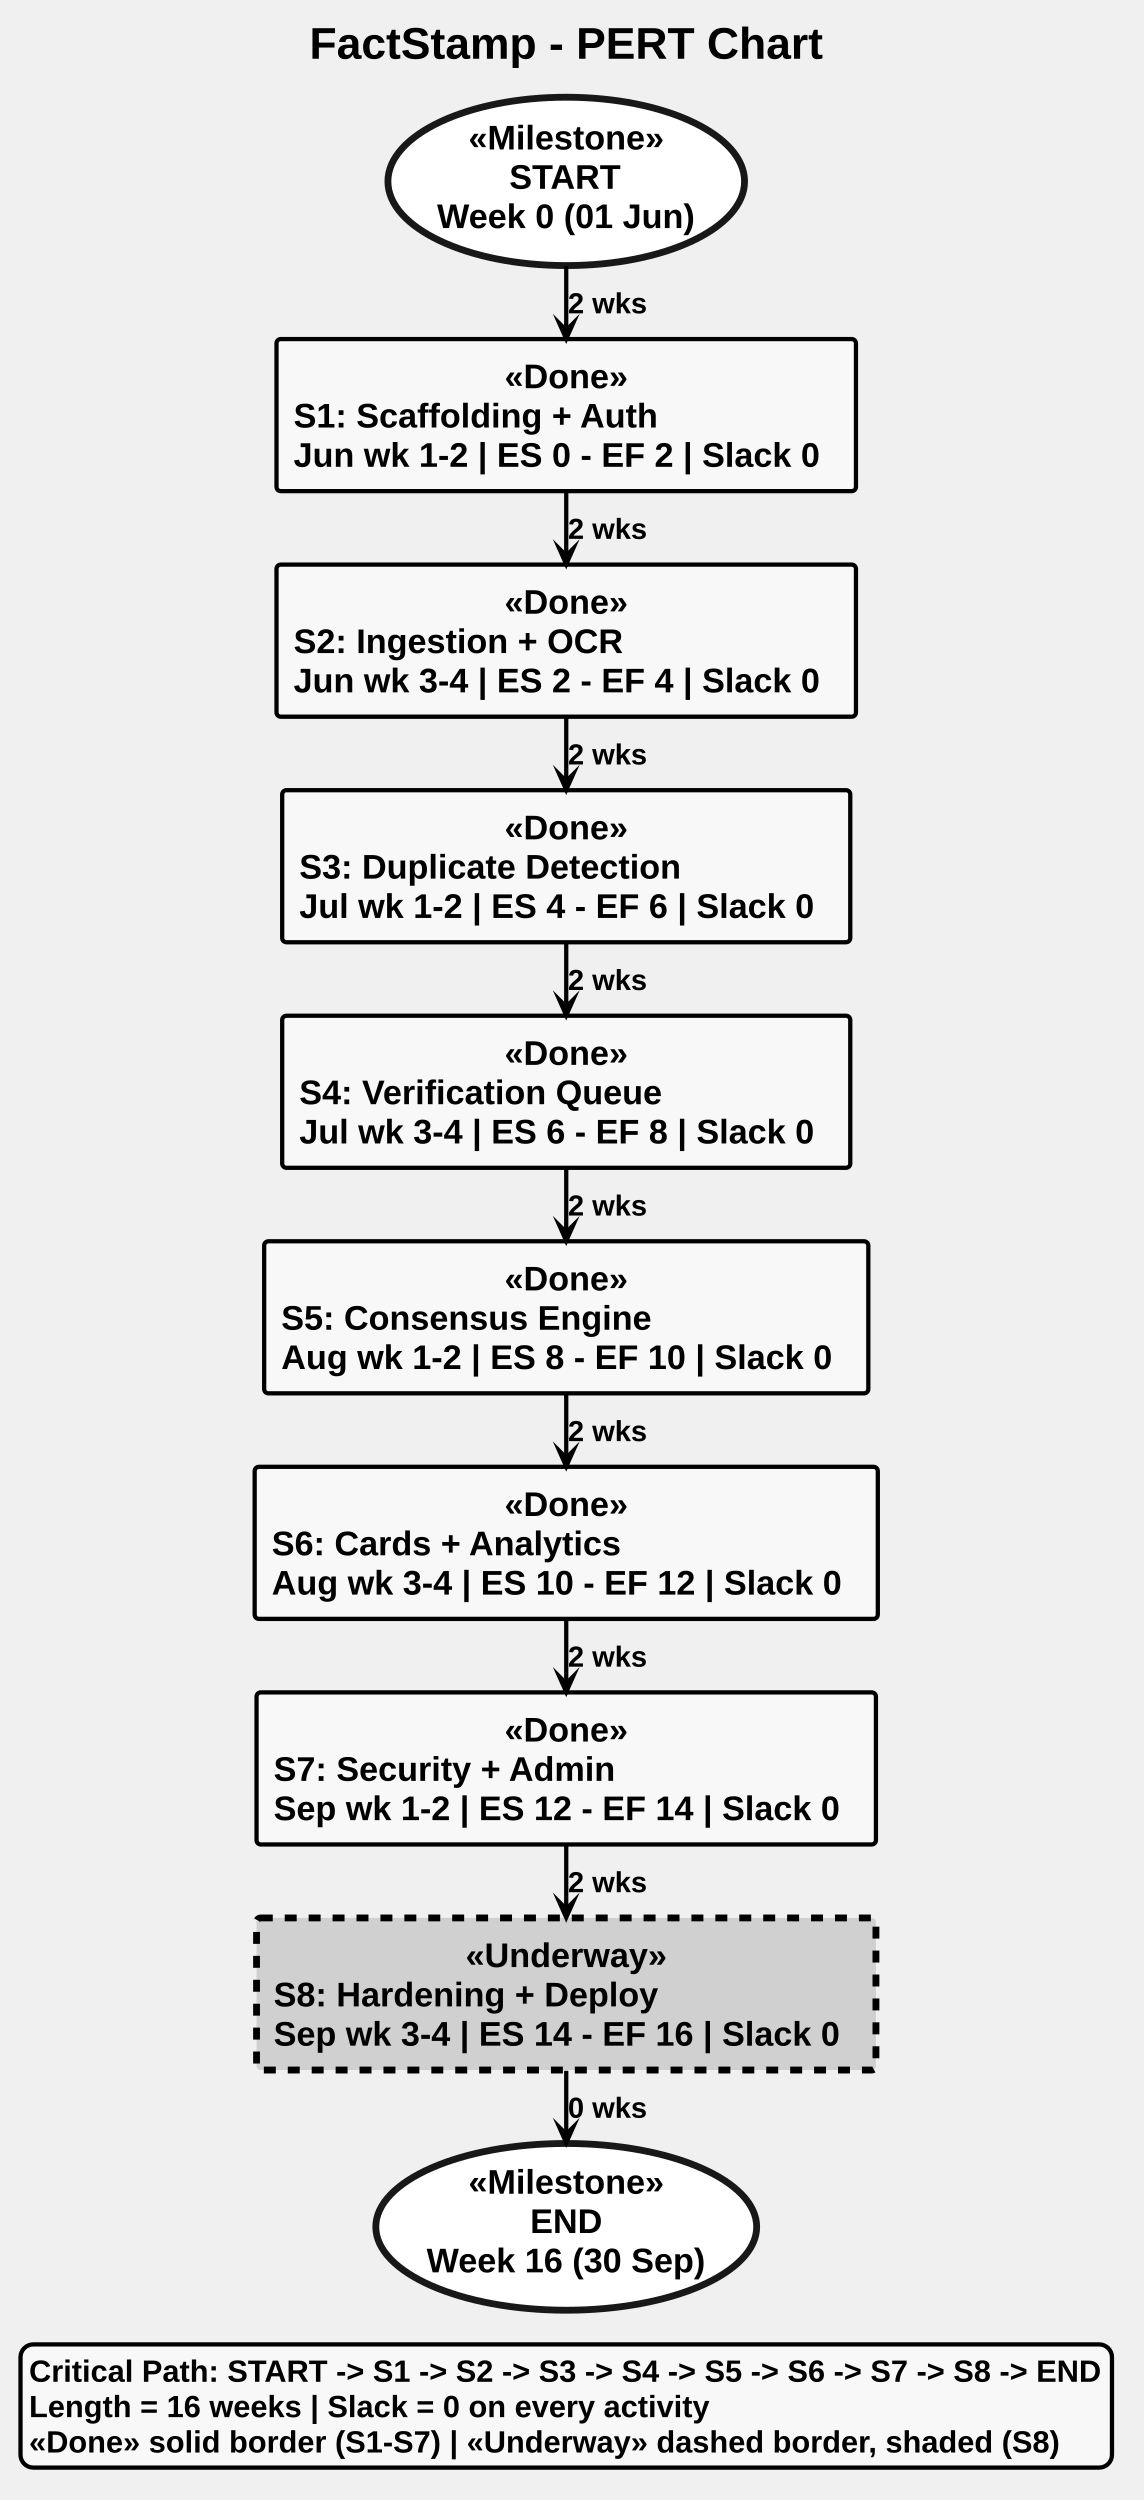
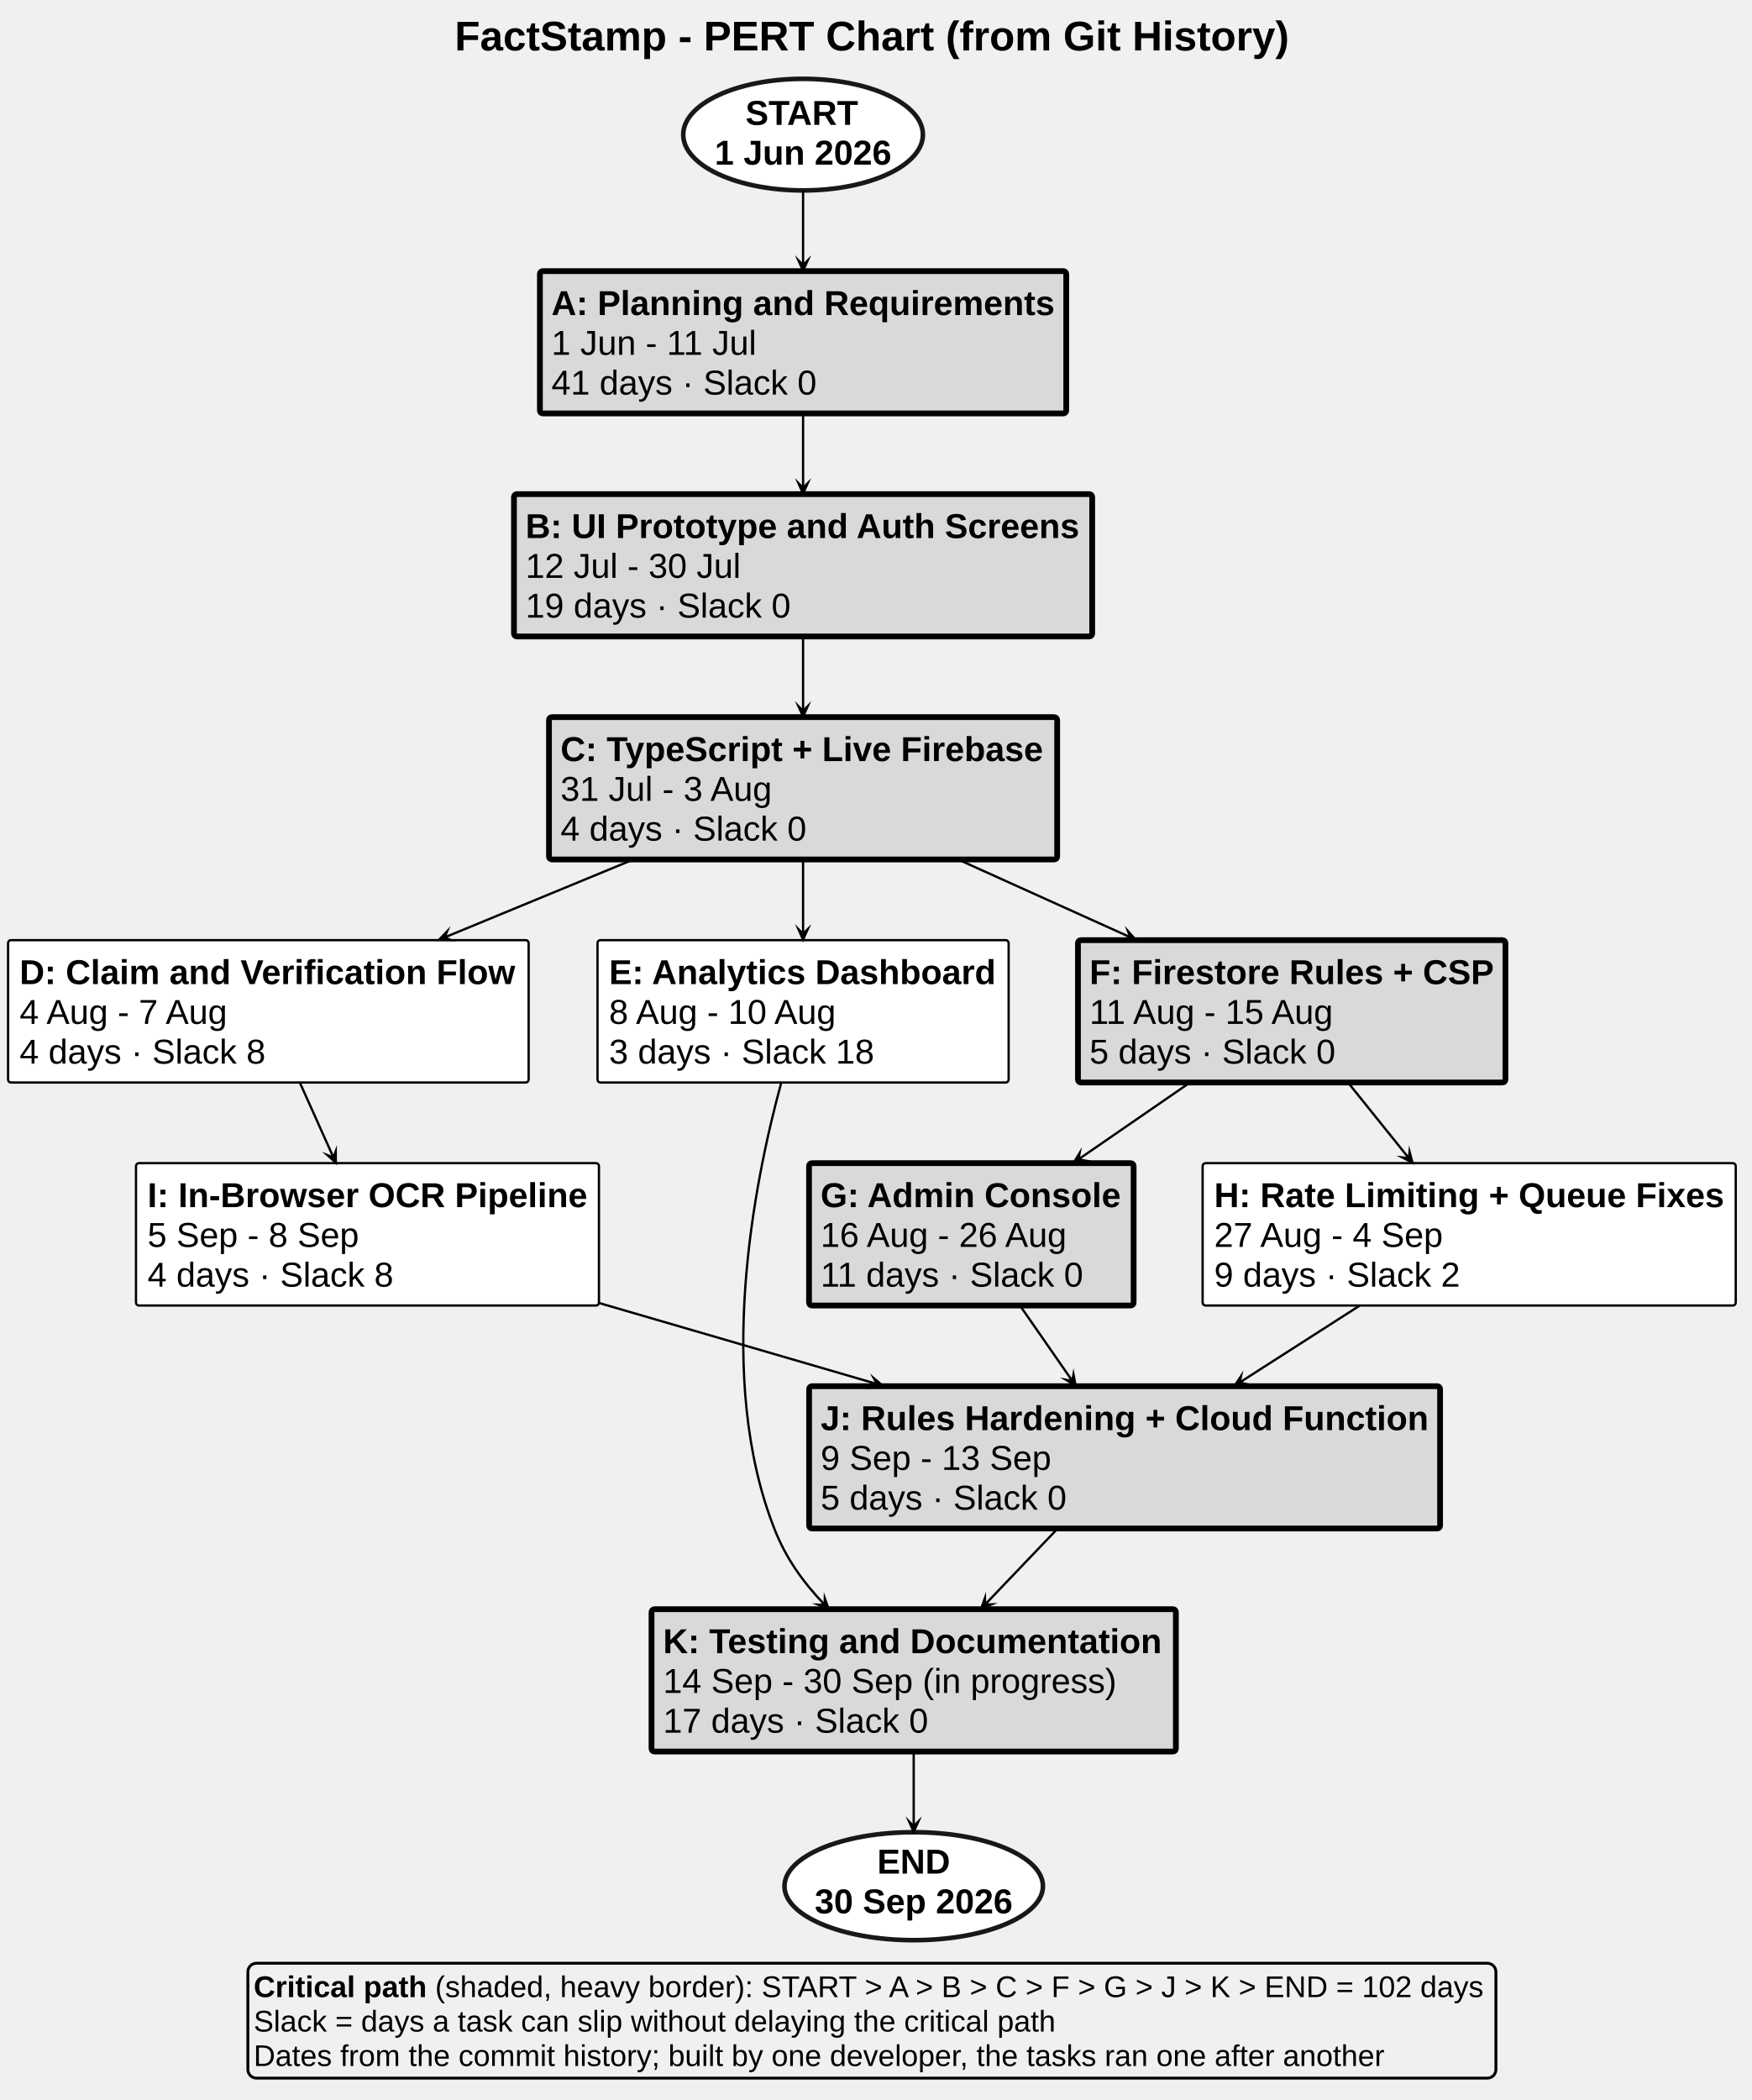
- <svg xmlns="http://www.w3.org/2000/svg" contentStyleType="text/css" data-diagram-type="DESCRIPTION" height="1463px" preserveAspectRatio="none" style="width:669px;height:1463px;background:#FFFFFF;" version="1.1" viewBox="0 0 669 1463" width="669px" zoomAndPan="magnify">
+ <svg xmlns="http://www.w3.org/2000/svg" version="1.1" data-diagram-type="DESCRIPTION" style="width:1520px;height:1822px;background:#FFFFFF;" width="1520px" height="1822px" viewBox="0 0 1520 1822" zoomAndPan="magnify" preserveAspectRatio="none" contentStyleType="text/css">
  <defs />
-   <g>
-     <g class="title" data-source-line="31">
-       <text fill="#000000" font-family="'Liberation Sans'" font-size="26" font-weight="700" lengthAdjust="spacing" textLength="300.485" x="181.12" y="34.388">FactStamp - PERT Chart</text>
+   <g font-family="sans-serif" lengthAdjust="spacing">
+     <g class="title" data-source-line="27">
+       <text x="394.549" y="43.768" fill="#000" font-size="36" textLength="724.061" font-weight="700" font-family="'Liberation Sans'">FactStamp - PERT Chart (from Git History)</text>
    </g>
-     <g class="entity" data-qualified-name="START" data-source-line="68" id="ent0001">
-       <ellipse cx="331.359" cy="106.156" fill="#FFFFFF" rx="104.351" ry="49.259" style="stroke:#181818;stroke-width:4;" />
-       <text fill="#000000" font-family="'Liberation Sans'" font-size="20" font-weight="700" lengthAdjust="spacing" textLength="114.482" x="274.118" y="87.48">«Milestone»</text>
-       <text fill="#000000" font-family="'Liberation Sans'" font-size="20" font-weight="700" lengthAdjust="spacing" textLength="66.66" x="298.029" y="110.478">START</text>
-       <text fill="#000000" font-family="'Liberation Sans'" font-size="20" font-weight="700" lengthAdjust="spacing" textLength="151.162" x="255.778" y="133.476">Week 0 (01 Jun)</text>
+     <g class="entity" data-qualified-name="START" id="ent0001" data-source-line="48">
+       <ellipse cx="696.86" cy="116.81" rx="103.99" ry="48.414" fill="#FFF" style="stroke:#181818;stroke-width:4;" />
+       <text x="646.865" y="108.349" fill="#000" font-size="30" textLength="99.99" font-weight="700" font-family="'Liberation Sans'">START</text>
+       <text x="620.146" y="142.846" fill="#000" font-size="30" textLength="153.428" font-weight="700" font-family="'Liberation Sans'">1 Jun 2026</text>
    </g>
-     <g class="entity" data-qualified-name="END" data-source-line="69" id="ent0002">
-       <ellipse cx="331.361" cy="1303.154" fill="#FFFFFF" rx="111.442" ry="48.787" style="stroke:#181818;stroke-width:4;" />
-       <text fill="#000000" font-family="'Liberation Sans'" font-size="20" font-weight="700" lengthAdjust="spacing" textLength="114.482" x="274.12" y="1283.764">«Milestone»</text>
-       <text fill="#000000" font-family="'Liberation Sans'" font-size="20" font-weight="700" lengthAdjust="spacing" textLength="42.227" x="310.248" y="1306.762">END</text>
-       <text fill="#000000" font-family="'Liberation Sans'" font-size="20" font-weight="700" lengthAdjust="spacing" textLength="163.408" x="249.657" y="1329.76">Week 16 (30 Sep)</text>
+     <g class="entity" data-qualified-name="A" id="ent0002" data-source-line="49">
+       <rect x="468.5" y="235.216" width="456.714" height="123.491" fill="#D9D9D9" style="stroke:#000;stroke-width:5;" rx="2.5" ry="2.5" />
+       <text x="478.5" y="273.356" fill="#000" font-size="30" textLength="436.714" font-weight="700" font-family="'Liberation Sans'">A: Planning and Requirements</text>
+       <text x="478.5" y="307.853" fill="#000" font-size="30" textLength="180.103" font-family="'Liberation Sans'">1 Jun - 11 Jul</text>
+       <text x="478.5" y="342.35" fill="#000" font-size="30" textLength="230.112" font-family="'Liberation Sans'">41 days · Slack 0</text>
    </g>
-     <g class="entity" data-qualified-name="S1" data-source-line="74" id="ent0003">
-       <rect fill="#F8F8F8" height="88.994" rx="2.5" ry="2.5" style="stroke:#000000;stroke-width:2.5;" width="339.102" x="161.809" y="198.417" />
-       <text fill="#000000" font-family="'Liberation Sans'" font-size="20" font-weight="700" lengthAdjust="spacing" textLength="72.246" x="295.236" y="227.177">«Done»</text>
-       <text fill="#000000" font-family="'Liberation Sans'" font-size="20" font-weight="700" lengthAdjust="spacing" textLength="213.897" x="171.809" y="250.175">S1: Scaffolding + Auth</text>
-       <text fill="#000000" font-family="'Liberation Sans'" font-size="20" font-weight="700" lengthAdjust="spacing" textLength="319.102" x="171.809" y="273.173">Jun wk 1-2 | ES 0 - EF 2  |  Slack 0</text>
+     <g class="entity" data-qualified-name="B" id="ent0003" data-source-line="50">
+       <rect x="446" y="428.706" width="501.729" height="123.491" fill="#D9D9D9" style="stroke:#000;stroke-width:5;" rx="2.5" ry="2.5" />
+       <text x="456" y="466.846" fill="#000" font-size="30" textLength="481.729" font-weight="700" font-family="'Liberation Sans'">B: UI Prototype and Auth Screens</text>
+       <text x="456" y="501.343" fill="#000" font-size="30" textLength="186.768" font-family="'Liberation Sans'">12 Jul - 30 Jul</text>
+       <text x="456" y="535.84" fill="#000" font-size="30" textLength="230.112" font-family="'Liberation Sans'">19 days · Slack 0</text>
    </g>
-     <g class="entity" data-qualified-name="S2" data-source-line="75" id="ent0004">
-       <rect fill="#F8F8F8" height="88.994" rx="2.5" ry="2.5" style="stroke:#000000;stroke-width:2.5;" width="339.102" x="161.809" y="330.418" />
-       <text fill="#000000" font-family="'Liberation Sans'" font-size="20" font-weight="700" lengthAdjust="spacing" textLength="72.246" x="295.236" y="359.177">«Done»</text>
-       <text fill="#000000" font-family="'Liberation Sans'" font-size="20" font-weight="700" lengthAdjust="spacing" textLength="192.803" x="171.809" y="382.175">S2: Ingestion + OCR</text>
-       <text fill="#000000" font-family="'Liberation Sans'" font-size="20" font-weight="700" lengthAdjust="spacing" textLength="319.102" x="171.809" y="405.173">Jun wk 3-4 | ES 2 - EF 4  |  Slack 0</text>
+     <g class="entity" data-qualified-name="C" id="ent0004" data-source-line="51">
+       <rect x="476.37" y="622.196" width="440.981" height="123.491" fill="#D9D9D9" style="stroke:#000;stroke-width:5;" rx="2.5" ry="2.5" />
+       <text x="486.37" y="660.336" fill="#000" font-size="30" textLength="420.981" font-weight="700" font-family="'Liberation Sans'">C: TypeScript + Live Firebase</text>
+       <text x="486.37" y="694.833" fill="#000" font-size="30" textLength="185.112" font-family="'Liberation Sans'">31 Jul - 3 Aug</text>
+       <text x="486.37" y="729.33" fill="#000" font-size="30" textLength="213.428" font-family="'Liberation Sans'">4 days · Slack 0</text>
    </g>
-     <g class="entity" data-qualified-name="S3" data-source-line="76" id="ent0005">
-       <rect fill="#F8F8F8" height="88.994" rx="2.5" ry="2.5" style="stroke:#000000;stroke-width:2.5;" width="332.441" x="165.139" y="462.408" />
-       <text fill="#000000" font-family="'Liberation Sans'" font-size="20" font-weight="700" lengthAdjust="spacing" textLength="72.246" x="295.236" y="491.167">«Done»</text>
-       <text fill="#000000" font-family="'Liberation Sans'" font-size="20" font-weight="700" lengthAdjust="spacing" textLength="223.379" x="175.139" y="514.165">S3: Duplicate Detection</text>
-       <text fill="#000000" font-family="'Liberation Sans'" font-size="20" font-weight="700" lengthAdjust="spacing" textLength="312.441" x="175.139" y="537.163">Jul wk 1-2 | ES 4 - EF 6  |  Slack 0</text>
+     <g class="entity" data-qualified-name="D" id="ent0005" data-source-line="52">
+       <rect x="7" y="815.696" width="451.719" height="123.491" fill="#FFF" style="stroke:#000;stroke-width:2;" rx="2.5" ry="2.5" />
+       <text x="17" y="853.836" fill="#000" font-size="30" textLength="431.719" font-weight="700" font-family="'Liberation Sans'">D: Claim and Verification Flow</text>
+       <text x="17" y="888.333" fill="#000" font-size="30" textLength="183.457" font-family="'Liberation Sans'">4 Aug - 7 Aug</text>
+       <text x="17" y="922.83" fill="#000" font-size="30" textLength="213.428" font-family="'Liberation Sans'">4 days · Slack 8</text>
    </g>
-     <g class="entity" data-qualified-name="S4" data-source-line="77" id="ent0006">
-       <rect fill="#F8F8F8" height="88.994" rx="2.5" ry="2.5" style="stroke:#000000;stroke-width:2.5;" width="332.441" x="165.139" y="594.408" />
-       <text fill="#000000" font-family="'Liberation Sans'" font-size="20" font-weight="700" lengthAdjust="spacing" textLength="72.246" x="295.236" y="623.167">«Done»</text>
-       <text fill="#000000" font-family="'Liberation Sans'" font-size="20" font-weight="700" lengthAdjust="spacing" textLength="213.389" x="175.139" y="646.165">S4: Verification Queue</text>
-       <text fill="#000000" font-family="'Liberation Sans'" font-size="20" font-weight="700" lengthAdjust="spacing" textLength="312.441" x="175.139" y="669.163">Jul wk 3-4 | ES 6 - EF 8  |  Slack 0</text>
+     <g class="entity" data-qualified-name="E" id="ent0006" data-source-line="53">
+       <rect x="518.48" y="815.696" width="356.753" height="123.491" fill="#FFF" style="stroke:#000;stroke-width:2;" rx="2.5" ry="2.5" />
+       <text x="528.48" y="853.836" fill="#000" font-size="30" textLength="336.753" font-weight="700" font-family="'Liberation Sans'">E: Analytics Dashboard</text>
+       <text x="528.48" y="888.333" fill="#000" font-size="30" textLength="200.142" font-family="'Liberation Sans'">8 Aug - 10 Aug</text>
+       <text x="528.48" y="922.83" fill="#000" font-size="30" textLength="230.112" font-family="'Liberation Sans'">3 days · Slack 18</text>
    </g>
-     <g class="entity" data-qualified-name="S5" data-source-line="78" id="ent0007">
-       <rect fill="#F8F8F8" height="88.994" rx="2.5" ry="2.5" style="stroke:#000000;stroke-width:2.5;" width="353.545" x="154.589" y="726.398" />
-       <text fill="#000000" font-family="'Liberation Sans'" font-size="20" font-weight="700" lengthAdjust="spacing" textLength="72.246" x="295.238" y="755.157">«Done»</text>
-       <text fill="#000000" font-family="'Liberation Sans'" font-size="20" font-weight="700" lengthAdjust="spacing" textLength="216.709" x="164.589" y="778.155">S5: Consensus Engine</text>
-       <text fill="#000000" font-family="'Liberation Sans'" font-size="20" font-weight="700" lengthAdjust="spacing" textLength="333.545" x="164.589" y="801.153">Aug wk 1-2 | ES 8 - EF 10  |  Slack 0</text>
+     <g class="entity" data-qualified-name="F" id="ent0007" data-source-line="54">
+       <rect x="935.39" y="815.696" width="370.933" height="123.491" fill="#D9D9D9" style="stroke:#000;stroke-width:5;" rx="2.5" ry="2.5" />
+       <text x="945.39" y="853.836" fill="#000" font-size="30" textLength="350.933" font-weight="700" font-family="'Liberation Sans'">F: Firestore Rules + CSP</text>
+       <text x="945.39" y="888.333" fill="#000" font-size="30" textLength="216.826" font-family="'Liberation Sans'">11 Aug - 15 Aug</text>
+       <text x="945.39" y="922.83" fill="#000" font-size="30" textLength="213.428" font-family="'Liberation Sans'">5 days · Slack 0</text>
    </g>
-     <g class="entity" data-qualified-name="S6" data-source-line="79" id="ent0008">
-       <rect fill="#F8F8F8" height="88.994" rx="2.5" ry="2.5" style="stroke:#000000;stroke-width:2.5;" width="364.668" x="149.029" y="858.388" />
-       <text fill="#000000" font-family="'Liberation Sans'" font-size="20" font-weight="700" lengthAdjust="spacing" textLength="72.246" x="295.24" y="887.147">«Done»</text>
-       <text fill="#000000" font-family="'Liberation Sans'" font-size="20" font-weight="700" lengthAdjust="spacing" textLength="205.088" x="159.029" y="910.145">S6: Cards + Analytics</text>
-       <text fill="#000000" font-family="'Liberation Sans'" font-size="20" font-weight="700" lengthAdjust="spacing" textLength="344.668" x="159.029" y="933.143">Aug wk 3-4 | ES 10 - EF 12  |  Slack 0</text>
+     <g class="entity" data-qualified-name="G" id="ent0008" data-source-line="55">
+       <rect x="702.03" y="1009.186" width="281.665" height="123.491" fill="#D9D9D9" style="stroke:#000;stroke-width:5;" rx="2.5" ry="2.5" />
+       <text x="712.03" y="1047.326" fill="#000" font-size="30" textLength="261.665" font-weight="700" font-family="'Liberation Sans'">G: Admin Console</text>
+       <text x="712.03" y="1081.823" fill="#000" font-size="30" textLength="216.826" font-family="'Liberation Sans'">16 Aug - 26 Aug</text>
+       <text x="712.03" y="1116.32" fill="#000" font-size="30" textLength="230.112" font-family="'Liberation Sans'">11 days · Slack 0</text>
    </g>
-     <g class="entity" data-qualified-name="S7" data-source-line="80" id="ent0009">
-       <rect fill="#F8F8F8" height="88.994" rx="2.5" ry="2.5" style="stroke:#000000;stroke-width:2.5;" width="362.471" x="150.129" y="990.388" />
-       <text fill="#000000" font-family="'Liberation Sans'" font-size="20" font-weight="700" lengthAdjust="spacing" textLength="72.246" x="295.241" y="1019.147">«Done»</text>
-       <text fill="#000000" font-family="'Liberation Sans'" font-size="20" font-weight="700" lengthAdjust="spacing" textLength="200.615" x="160.129" y="1042.145">S7: Security + Admin</text>
-       <text fill="#000000" font-family="'Liberation Sans'" font-size="20" font-weight="700" lengthAdjust="spacing" textLength="342.471" x="160.129" y="1065.143">Sep wk 1-2 | ES 12 - EF 14  |  Slack 0</text>
+     <g class="entity" data-qualified-name="H" id="ent0009" data-source-line="56">
+       <rect x="1043.57" y="1009.186" width="462.588" height="123.491" fill="#FFF" style="stroke:#000;stroke-width:2;" rx="2.5" ry="2.5" />
+       <text x="1053.57" y="1047.326" fill="#000" font-size="30" textLength="442.588" font-weight="700" font-family="'Liberation Sans'">H: Rate Limiting + Queue Fixes</text>
+       <text x="1053.57" y="1081.823" fill="#000" font-size="30" textLength="200.142" font-family="'Liberation Sans'">27 Aug - 4 Sep</text>
+       <text x="1053.57" y="1116.32" fill="#000" font-size="30" textLength="213.428" font-family="'Liberation Sans'">9 days · Slack 2</text>
    </g>
-     <g class="entity" data-qualified-name="S8" data-source-line="81" id="ent0010">
-       <rect fill="#D0D0D0" height="88.994" rx="2.5" ry="2.5" style="stroke:#000000;stroke-width:4;stroke-dasharray:7,7;" width="362.471" x="150.129" y="1122.378" />
-       <text fill="#000000" font-family="'Liberation Sans'" font-size="20" font-weight="700" lengthAdjust="spacing" textLength="117.832" x="272.448" y="1151.137">«Underway»</text>
-       <text fill="#000000" font-family="'Liberation Sans'" font-size="20" font-weight="700" lengthAdjust="spacing" textLength="225.049" x="160.129" y="1174.135">S8: Hardening + Deploy</text>
-       <text fill="#000000" font-family="'Liberation Sans'" font-size="20" font-weight="700" lengthAdjust="spacing" textLength="342.471" x="160.129" y="1197.133">Sep wk 3-4 | ES 14 - EF 16  |  Slack 0</text>
+     <g class="entity" data-qualified-name="I" id="ent0010" data-source-line="57">
+       <rect x="118" y="1009.186" width="401.724" height="123.491" fill="#FFF" style="stroke:#000;stroke-width:2;" rx="2.5" ry="2.5" />
+       <text x="128" y="1047.326" fill="#000" font-size="30" textLength="381.724" font-weight="700" font-family="'Liberation Sans'">I: In-Browser OCR Pipeline</text>
+       <text x="128" y="1081.823" fill="#000" font-size="30" textLength="183.457" font-family="'Liberation Sans'">5 Sep - 8 Sep</text>
+       <text x="128" y="1116.32" fill="#000" font-size="30" textLength="213.428" font-family="'Liberation Sans'">4 days · Slack 8</text>
    </g>
-     <g class="link" data-entity-1="ent0001" data-entity-2="ent0003" data-link-type="dependency" data-source-line="85" id="lnk11">
-       <path d="M331.359,155.808 C331.359,169.688 331.359,179.708 331.359,193.257" fill="none" id="START-to-S1" style="stroke:#000000;stroke-width:2.5;" />
-       <polygon fill="#000000" points="331.359,198.257,335.359,189.257,331.359,193.257,327.359,189.257,331.359,198.257" style="stroke:#000000;stroke-width:2.5;stroke-linejoin:miter;stroke-miterlimit:10;" />
-       <text fill="#000000" font-family="'Liberation Sans'" font-size="17" font-weight="700" lengthAdjust="spacing" textLength="46.31" x="332.359" y="183.363">2 wks</text>
+     <g class="entity" data-qualified-name="J" id="ent0011" data-source-line="58">
+       <rect x="702.1" y="1202.676" width="547.52" height="123.491" fill="#D9D9D9" style="stroke:#000;stroke-width:5;" rx="2.5" ry="2.5" />
+       <text x="712.1" y="1240.816" fill="#000" font-size="30" textLength="527.52" font-weight="700" font-family="'Liberation Sans'">J: Rules Hardening + Cloud Function</text>
+       <text x="712.1" y="1275.313" fill="#000" font-size="30" textLength="200.142" font-family="'Liberation Sans'">9 Sep - 13 Sep</text>
+       <text x="712.1" y="1309.81" fill="#000" font-size="30" textLength="213.428" font-family="'Liberation Sans'">5 days · Slack 0</text>
    </g>
-     <g class="link" data-entity-1="ent0003" data-entity-2="ent0004" data-link-type="dependency" data-source-line="86" id="lnk12">
-       <path d="M331.359,287.567 C331.359,301.288 331.359,311.428 331.359,325.158" fill="none" id="S1-to-S2" style="stroke:#000000;stroke-width:2.5;" />
-       <polygon fill="#000000" points="331.359,330.158,335.359,321.158,331.359,325.158,327.359,321.158,331.359,330.158" style="stroke:#000000;stroke-width:2.5;stroke-linejoin:miter;stroke-miterlimit:10;" />
-       <text fill="#000000" font-family="'Liberation Sans'" font-size="17" font-weight="700" lengthAdjust="spacing" textLength="46.31" x="332.359" y="315.363">2 wks</text>
+     <g class="entity" data-qualified-name="K" id="ent0012" data-source-line="59">
+       <rect x="565.36" y="1396.166" width="455" height="123.491" fill="#D9D9D9" style="stroke:#000;stroke-width:5;" rx="2.5" ry="2.5" />
+       <text x="575.36" y="1434.306" fill="#000" font-size="30" textLength="435" font-weight="700" font-family="'Liberation Sans'">K: Testing and Documentation</text>
+       <text x="575.36" y="1468.803" fill="#000" font-size="30" textLength="393.545" font-family="'Liberation Sans'">14 Sep - 30 Sep (in progress)</text>
+       <text x="575.36" y="1503.3" fill="#000" font-size="30" textLength="230.112" font-family="'Liberation Sans'">17 days · Slack 0</text>
    </g>
-     <g class="link" data-entity-1="ent0004" data-entity-2="ent0005" data-link-type="dependency" data-source-line="87" id="lnk13">
-       <path d="M331.359,419.558 C331.359,433.277 331.359,443.428 331.359,457.158" fill="none" id="S2-to-S3" style="stroke:#000000;stroke-width:2.5;" />
-       <polygon fill="#000000" points="331.359,462.158,335.359,453.158,331.359,457.158,327.359,453.158,331.359,462.158" style="stroke:#000000;stroke-width:2.5;stroke-linejoin:miter;stroke-miterlimit:10;" />
-       <text fill="#000000" font-family="'Liberation Sans'" font-size="17" font-weight="700" lengthAdjust="spacing" textLength="46.31" x="332.359" y="447.353">2 wks</text>
+     <g class="entity" data-qualified-name="END" id="ent0013" data-source-line="60">
+       <ellipse cx="792.859" cy="1636.501" rx="112.149" ry="46.835" fill="#FFF" style="stroke:#181818;stroke-width:4;" />
+       <text x="761.19" y="1625.549" fill="#000" font-size="30" textLength="63.34" font-weight="700" font-family="'Liberation Sans'">END</text>
+       <text x="706.961" y="1660.046" fill="#000" font-size="30" textLength="171.797" font-weight="700" font-family="'Liberation Sans'">30 Sep 2026</text>
    </g>
-     <g class="link" data-entity-1="ent0005" data-entity-2="ent0006" data-link-type="dependency" data-source-line="88" id="lnk14">
-       <path d="M331.359,551.558 C331.359,565.278 331.359,575.418 331.359,589.148" fill="none" id="S3-to-S4" style="stroke:#000000;stroke-width:2.5;" />
-       <polygon fill="#000000" points="331.359,594.148,335.359,585.148,331.359,589.148,327.359,585.148,331.359,594.148" style="stroke:#000000;stroke-width:2.5;stroke-linejoin:miter;stroke-miterlimit:10;" />
-       <text fill="#000000" font-family="'Liberation Sans'" font-size="17" font-weight="700" lengthAdjust="spacing" textLength="46.31" x="332.359" y="579.353">2 wks</text>
+     <g class="link" data-entity-1="ent0001" data-entity-2="ent0002" id="lnk14" data-source-line="62" data-link-type="dependency">
+       <path d="M696.86,165.546 C696.86,186.886 696.86,207.286 696.86,229.976" style="stroke:#000;stroke-width:2;" fill="none" id="START-to-A" />
+       <polygon points="696.86,234.976,700.86,225.976,696.86,229.976,692.86,225.976,696.86,234.976" fill="#000" style="stroke:#000;stroke-width:2;stroke-linejoin:miter;stroke-miterlimit:10;" />
    </g>
-     <g class="link" data-entity-1="ent0006" data-entity-2="ent0007" data-link-type="dependency" data-source-line="89" id="lnk15">
-       <path d="M331.359,683.548 C331.359,697.268 331.359,707.418 331.359,721.138" fill="none" id="S4-to-S5" style="stroke:#000000;stroke-width:2.5;" />
-       <polygon fill="#000000" points="331.359,726.138,335.359,717.138,331.359,721.138,327.359,717.138,331.359,726.138" style="stroke:#000000;stroke-width:2.5;stroke-linejoin:miter;stroke-miterlimit:10;" />
-       <text fill="#000000" font-family="'Liberation Sans'" font-size="17" font-weight="700" lengthAdjust="spacing" textLength="46.31" x="332.359" y="711.343">2 wks</text>
+     <g class="link" data-entity-1="ent0002" data-entity-2="ent0003" id="lnk15" data-source-line="63" data-link-type="dependency">
+       <path d="M696.86,359.076 C696.86,381.186 696.86,401.146 696.86,423.266" style="stroke:#000;stroke-width:2;" fill="none" id="A-to-B" />
+       <polygon points="696.86,428.266,700.86,419.266,696.86,423.266,692.86,419.266,696.86,428.266" fill="#000" style="stroke:#000;stroke-width:2;stroke-linejoin:miter;stroke-miterlimit:10;" />
    </g>
-     <g class="link" data-entity-1="ent0007" data-entity-2="ent0008" data-link-type="dependency" data-source-line="90" id="lnk16">
-       <path d="M331.359,815.548 C331.359,829.258 331.359,839.408 331.359,853.138" fill="none" id="S5-to-S6" style="stroke:#000000;stroke-width:2.5;" />
-       <polygon fill="#000000" points="331.359,858.138,335.359,849.138,331.359,853.138,327.359,849.138,331.359,858.138" style="stroke:#000000;stroke-width:2.5;stroke-linejoin:miter;stroke-miterlimit:10;" />
-       <text fill="#000000" font-family="'Liberation Sans'" font-size="17" font-weight="700" lengthAdjust="spacing" textLength="46.31" x="332.359" y="843.333">2 wks</text>
+     <g class="link" data-entity-1="ent0003" data-entity-2="ent0004" id="lnk16" data-source-line="64" data-link-type="dependency">
+       <path d="M696.86,552.566 C696.86,574.676 696.86,594.636 696.86,616.756" style="stroke:#000;stroke-width:2;" fill="none" id="B-to-C" />
+       <polygon points="696.86,621.756,700.86,612.756,696.86,616.756,692.86,612.756,696.86,621.756" fill="#000" style="stroke:#000;stroke-width:2;stroke-linejoin:miter;stroke-miterlimit:10;" />
    </g>
-     <g class="link" data-entity-1="ent0008" data-entity-2="ent0009" data-link-type="dependency" data-source-line="91" id="lnk17">
-       <path d="M331.359,947.538 C331.359,961.258 331.359,971.408 331.359,985.128" fill="none" id="S6-to-S7" style="stroke:#000000;stroke-width:2.5;" />
-       <polygon fill="#000000" points="331.359,990.128,335.359,981.128,331.359,985.128,327.359,981.128,331.359,990.128" style="stroke:#000000;stroke-width:2.5;stroke-linejoin:miter;stroke-miterlimit:10;" />
-       <text fill="#000000" font-family="'Liberation Sans'" font-size="17" font-weight="700" lengthAdjust="spacing" textLength="46.31" x="332.359" y="975.333">2 wks</text>
+     <g class="link" data-entity-1="ent0004" data-entity-2="ent0005" id="lnk17" data-source-line="65" data-link-type="dependency">
+       <path d="M548.77,746.066 C495.2,768.176 439.342,791.219 385.752,813.339" style="stroke:#000;stroke-width:2;" fill="none" id="C-to-D" />
+       <polygon points="381.13,815.246,390.975,815.51,385.752,813.339,387.923,808.115,381.13,815.246" fill="#000" style="stroke:#000;stroke-width:2;stroke-linejoin:miter;stroke-miterlimit:10;" />
    </g>
-     <g class="link" data-entity-1="ent0009" data-entity-2="ent0010" data-link-type="dependency" data-source-line="92" id="lnk18">
-       <path d="M331.359,1079.527 C331.359,1093.247 331.359,1103.398 331.359,1117.128" fill="none" id="S7-to-S8" style="stroke:#000000;stroke-width:2.5;" />
-       <polygon fill="#000000" points="331.359,1122.128,335.359,1113.128,331.359,1117.128,327.359,1113.128,331.359,1122.128" style="stroke:#000000;stroke-width:2.5;stroke-linejoin:miter;stroke-miterlimit:10;" />
-       <text fill="#000000" font-family="'Liberation Sans'" font-size="17" font-weight="700" lengthAdjust="spacing" textLength="46.31" x="332.359" y="1107.323">2 wks</text>
+     <g class="link" data-entity-1="ent0004" data-entity-2="ent0006" id="lnk18" data-source-line="66" data-link-type="dependency">
+       <path d="M696.86,746.066 C696.86,768.176 696.86,788.126 696.86,810.246" style="stroke:#000;stroke-width:2;" fill="none" id="C-to-E" />
+       <polygon points="696.86,815.246,700.86,806.246,696.86,810.246,692.86,806.246,696.86,815.246" fill="#000" style="stroke:#000;stroke-width:2;stroke-linejoin:miter;stroke-miterlimit:10;" />
    </g>
-     <g class="link" data-entity-1="ent0010" data-entity-2="ent0002" data-link-type="dependency" data-source-line="93" id="lnk19">
-       <path d="M331.359,1211.848 C331.359,1225.307 331.359,1235.188 331.359,1248.918" fill="none" id="S8-to-END" style="stroke:#000000;stroke-width:2.5;" />
-       <polygon fill="#000000" points="331.359,1253.918,335.359,1244.918,331.359,1248.918,327.359,1244.918,331.359,1253.918" style="stroke:#000000;stroke-width:2.5;stroke-linejoin:miter;stroke-miterlimit:10;" />
-       <text fill="#000000" font-family="'Liberation Sans'" font-size="17" font-weight="700" lengthAdjust="spacing" textLength="46.31" x="332.359" y="1239.323">0 wks</text>
+     <g class="link" data-entity-1="ent0004" data-entity-2="ent0007" id="lnk19" data-source-line="67" data-link-type="dependency">
+       <path d="M832.18,746.066 C881.14,768.176 931.843,791.068 980.813,813.188" style="stroke:#000;stroke-width:2;" fill="none" id="C-to-F" />
+       <polygon points="985.37,815.246,978.815,807.896,980.813,813.188,975.521,815.187,985.37,815.246" fill="#000" style="stroke:#000;stroke-width:2;stroke-linejoin:miter;stroke-miterlimit:10;" />
    </g>
-     <g class="legend" data-source-line="95">
-       <rect fill="#F8F8F8" height="72.095" rx="7.5" ry="7.5" style="stroke:#000000;stroke-width:2.5;" width="638.726" x="12" y="1371.941" />
-       <text fill="#000000" font-family="'Liberation Sans'" font-size="18" font-weight="700" lengthAdjust="spacing" textLength="628.726" x="17" y="1393.824">Critical Path: START -&gt; S1 -&gt; S2 -&gt; S3 -&gt; S4 -&gt; S5 -&gt; S6 -&gt; S7 -&gt; S8 -&gt; END</text>
-       <text fill="#000000" font-family="'Liberation Sans'" font-size="18" font-weight="700" lengthAdjust="spacing" textLength="398.241" x="17" y="1414.523">Length = 16 weeks | Slack = 0 on every activity</text>
-       <text fill="#000000" font-family="'Liberation Sans'" font-size="18" font-weight="700" lengthAdjust="spacing" textLength="614.188" x="17" y="1435.221">«Done» solid border (S1-S7)  |  «Underway» dashed border, shaded (S8)</text>
+     <g class="link" data-entity-1="ent0007" data-entity-2="ent0008" id="lnk20" data-source-line="68" data-link-type="dependency">
+       <path d="M1032.13,939.556 C1000.04,961.666 967.917,983.779 935.817,1005.899" style="stroke:#000;stroke-width:2;" fill="none" id="F-to-G" />
+       <polygon points="931.7,1008.736,941.381,1006.923,935.817,1005.899,936.841,1000.336,931.7,1008.736" fill="#000" style="stroke:#000;stroke-width:2;stroke-linejoin:miter;stroke-miterlimit:10;" />
+     </g>
+     <g class="link" data-entity-1="ent0007" data-entity-2="ent0009" id="lnk21" data-source-line="69" data-link-type="dependency">
+       <path d="M1170.01,939.556 C1187.79,961.666 1204.726,982.72 1222.516,1004.84" style="stroke:#000;stroke-width:2;" fill="none" id="F-to-H" />
+       <polygon points="1225.65,1008.736,1223.127,999.216,1222.516,1004.84,1216.893,1004.23,1225.65,1008.736" fill="#000" style="stroke:#000;stroke-width:2;stroke-linejoin:miter;stroke-miterlimit:10;" />
+     </g>
+     <g class="link" data-entity-1="ent0005" data-entity-2="ent0010" id="lnk22" data-source-line="70" data-link-type="dependency">
+       <path d="M260.31,939.556 C270.24,961.666 279.402,982.055 289.332,1004.175" style="stroke:#000;stroke-width:2;" fill="none" id="D-to-I" />
+       <polygon points="291.38,1008.736,291.343,998.888,289.332,1004.175,284.045,1002.164,291.38,1008.736" fill="#000" style="stroke:#000;stroke-width:2;stroke-linejoin:miter;stroke-miterlimit:10;" />
+     </g>
+     <g class="link" data-entity-1="ent0008" data-entity-2="ent0011" id="lnk23" data-source-line="71" data-link-type="dependency">
+       <path d="M885.31,1133.046 C900.66,1155.156 915.147,1176.01 930.507,1198.12" style="stroke:#000;stroke-width:2;" fill="none" id="G-to-J" />
+       <polygon points="933.36,1202.226,931.51,1192.553,930.507,1198.12,924.94,1197.117,933.36,1202.226" fill="#000" style="stroke:#000;stroke-width:2;stroke-linejoin:miter;stroke-miterlimit:10;" />
+     </g>
+     <g class="link" data-entity-1="ent0009" data-entity-2="ent0011" id="lnk24" data-source-line="72" data-link-type="dependency">
+       <path d="M1179.43,1133.046 C1144.91,1155.156 1110.151,1177.42 1075.621,1199.53" style="stroke:#000;stroke-width:2;" fill="none" id="H-to-J" />
+       <polygon points="1071.41,1202.226,1081.146,1200.742,1075.621,1199.53,1076.832,1194.005,1071.41,1202.226" fill="#000" style="stroke:#000;stroke-width:2;stroke-linejoin:miter;stroke-miterlimit:10;" />
+     </g>
+     <g class="link" data-entity-1="ent0010" data-entity-2="ent0011" id="lnk25" data-source-line="73" data-link-type="dependency">
+       <path d="M520,1130.556 C597.91,1153.256 682.33,1177.867 761.06,1200.817" style="stroke:#000;stroke-width:2;" fill="none" id="I-to-J" />
+       <polygon points="765.86,1202.216,758.339,1195.858,761.06,1200.817,756.1,1203.538,765.86,1202.216" fill="#000" style="stroke:#000;stroke-width:2;stroke-linejoin:miter;stroke-miterlimit:10;" />
+     </g>
+     <g class="link" data-entity-1="ent0006" data-entity-2="ent0012" id="lnk26" data-source-line="74" data-link-type="dependency">
+       <path d="M677.84,939.626 C653.69,1028.276 620.89,1196.046 671.86,1326.166 C682.01,1352.086 696.536,1372.312 715.576,1392.352" style="stroke:#000;stroke-width:2;" fill="none" id="E-to-K" />
+       <polygon points="719.02,1395.976,715.721,1386.697,715.576,1392.352,709.921,1392.207,719.02,1395.976" fill="#000" style="stroke:#000;stroke-width:2;stroke-linejoin:miter;stroke-miterlimit:10;" />
+     </g>
+     <g class="link" data-entity-1="ent0011" data-entity-2="ent0012" id="lnk27" data-source-line="75" data-link-type="dependency">
+       <path d="M917.45,1326.536 C896.32,1348.646 875.925,1369.992 854.795,1392.102" style="stroke:#000;stroke-width:2;" fill="none" id="J-to-K" />
+       <polygon points="851.34,1395.716,860.45,1391.974,854.795,1392.102,854.666,1386.446,851.34,1395.716" fill="#000" style="stroke:#000;stroke-width:2;stroke-linejoin:miter;stroke-miterlimit:10;" />
+     </g>
+     <g class="link" data-entity-1="ent0012" data-entity-2="ent0013" id="lnk28" data-source-line="76" data-link-type="dependency">
+       <path d="M792.86,1519.676 C792.86,1542.526 792.86,1563.106 792.86,1584.396" style="stroke:#000;stroke-width:2;" fill="none" id="K-to-END" />
+       <polygon points="792.86,1589.396,796.86,1580.396,792.86,1584.396,788.86,1580.396,792.86,1589.396" fill="#000" style="stroke:#000;stroke-width:2;stroke-linejoin:miter;stroke-miterlimit:10;" />
+     </g>
+     <g class="legend" data-source-line="84">
+       <rect x="215.094" y="1703.336" width="1082.97" height="99.692" fill="none" style="stroke:#000;stroke-width:2.5;" rx="7.5" ry="7.5" />
+       <text x="220.094" y="1732.724" fill="#000" font-size="26" textLength="150.249" font-weight="700" font-family="'Liberation Sans'">Critical path</text>
+       <text x="377.567" y="1732.724" fill="#000" font-size="26" textLength="915.497" font-family="'Liberation Sans'">(shaded, heavy border): START &gt; A &gt; B &gt; C &gt; F &gt; G &gt; J &gt; K &gt; END = 102 days</text>
+       <text x="220.094" y="1762.621" fill="#000" font-size="26" textLength="695.868" font-family="'Liberation Sans'">Slack = days a task can slip without delaying the critical path</text>
+       <text x="220.094" y="1792.519" fill="#000" font-size="26" textLength="982.719" font-family="'Liberation Sans'">Dates from the commit history; built by one developer, the tasks ran one after another</text>
    </g>
  </g>
</svg>
